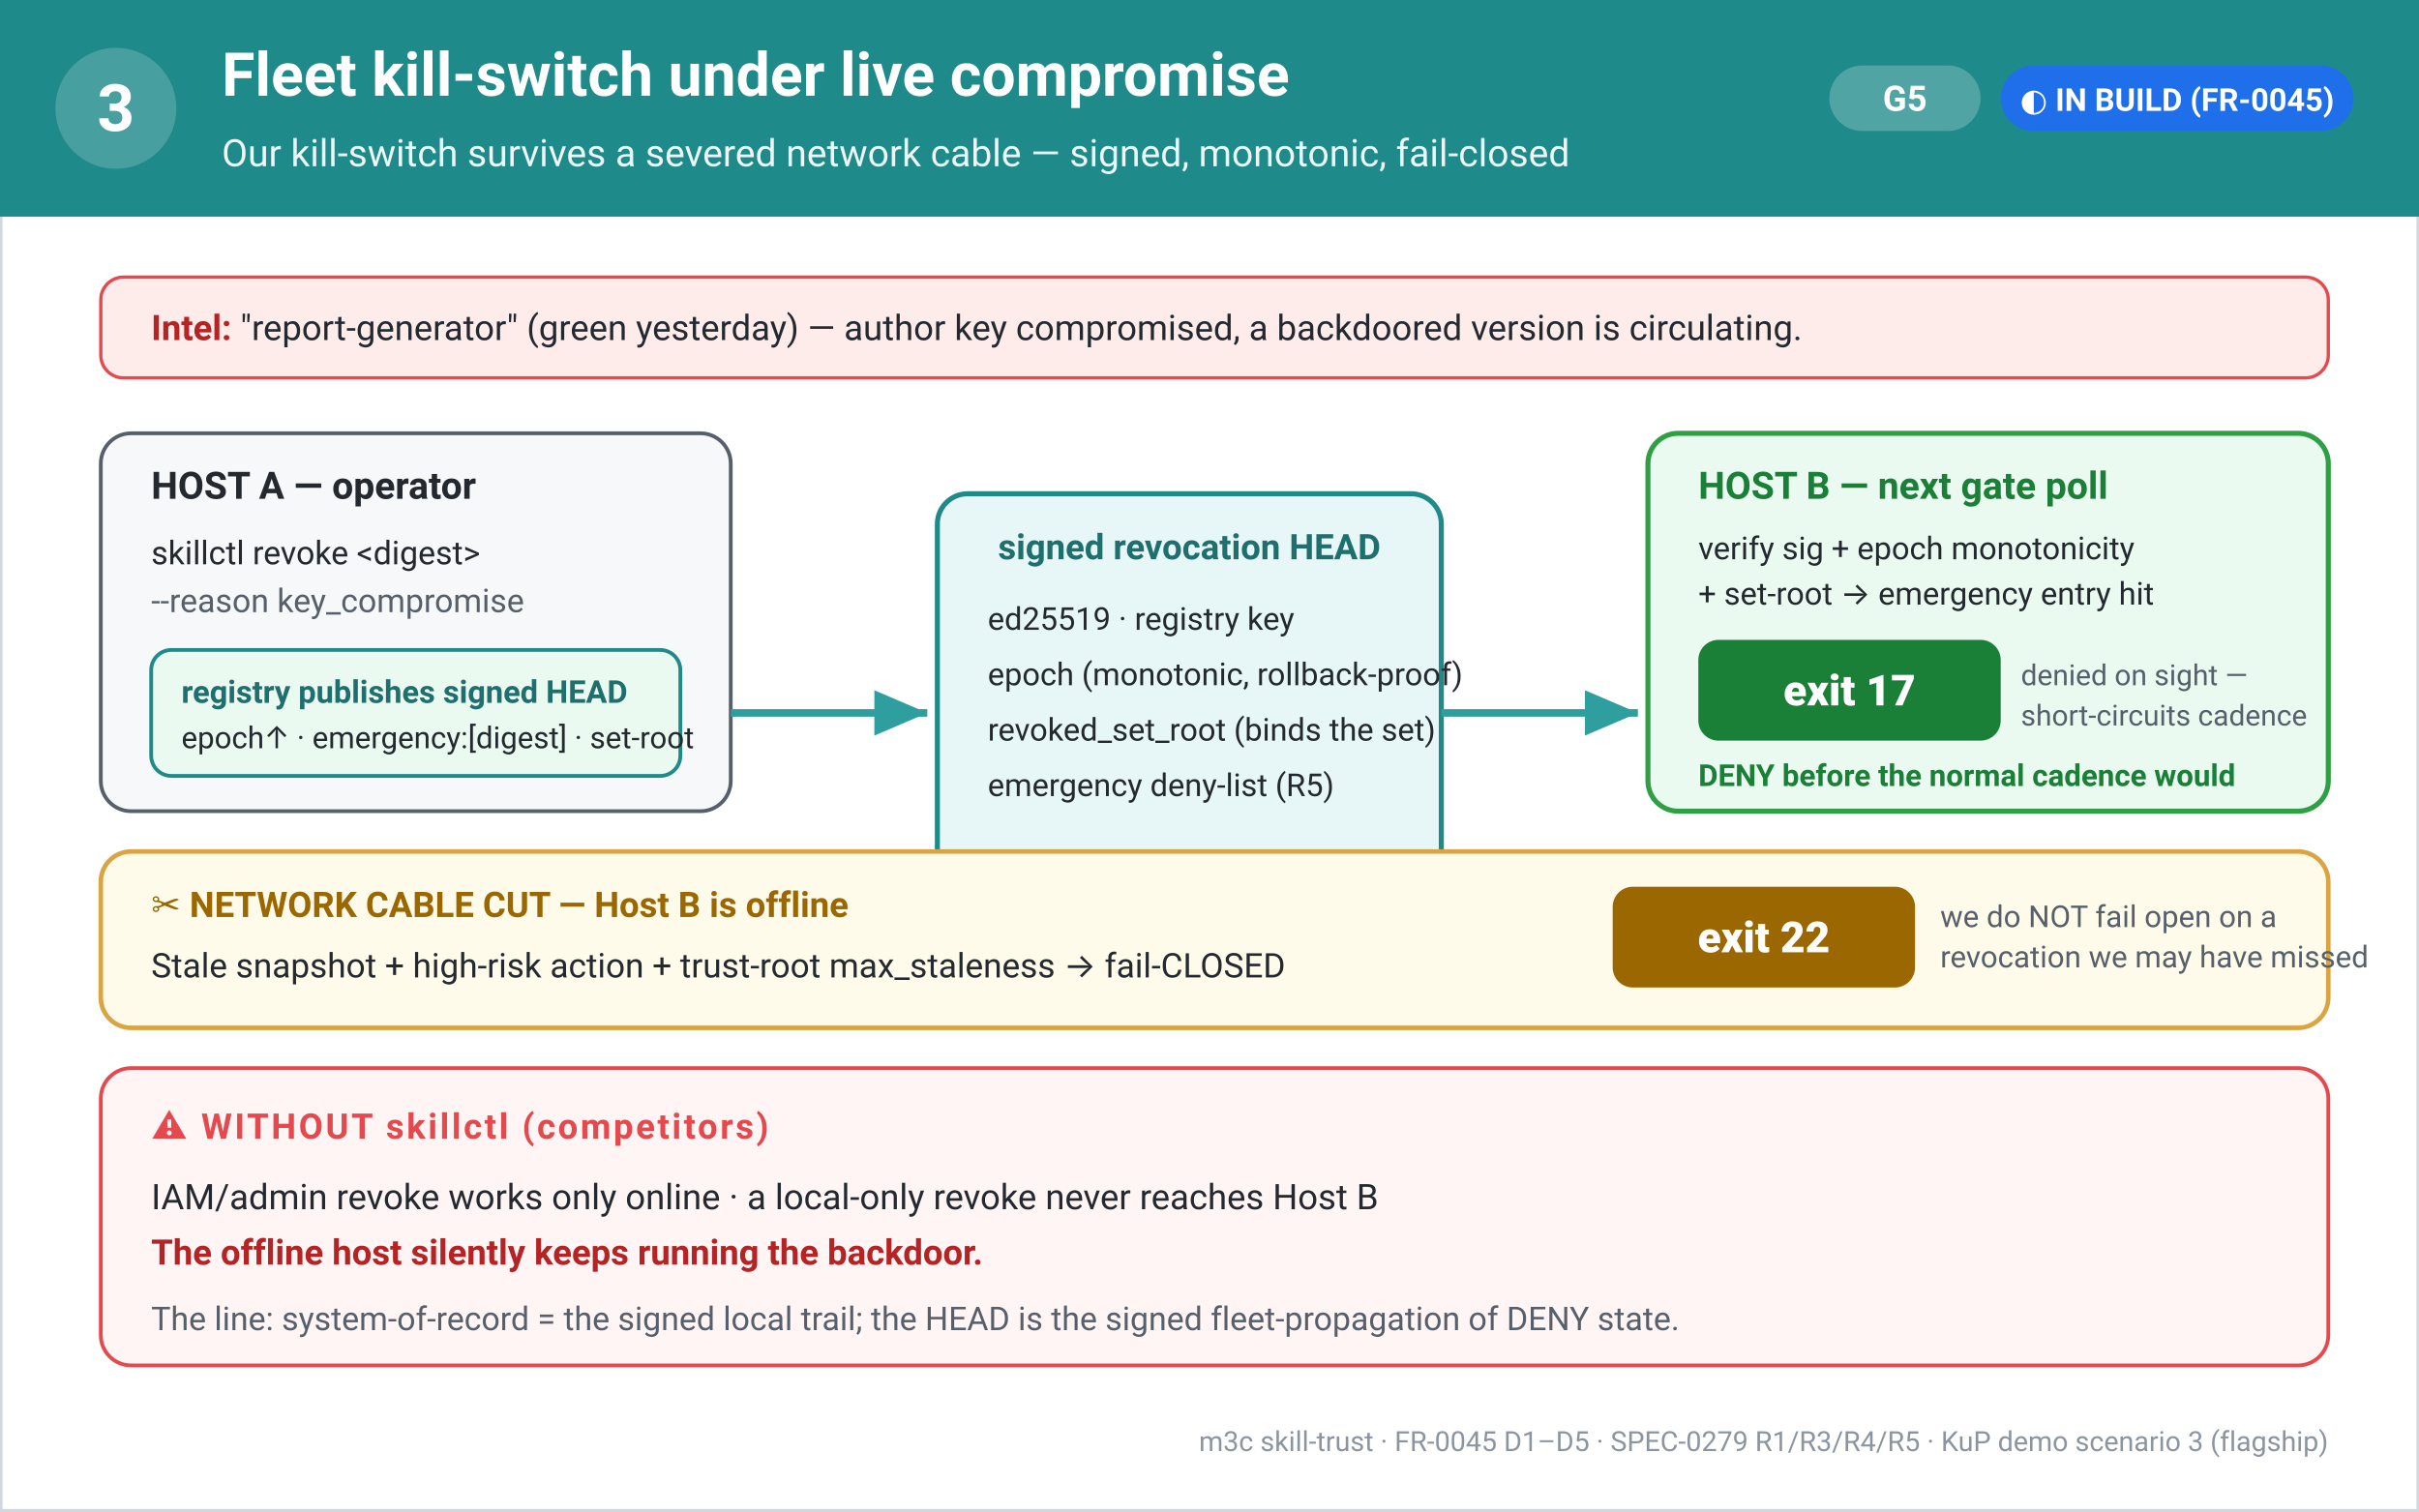
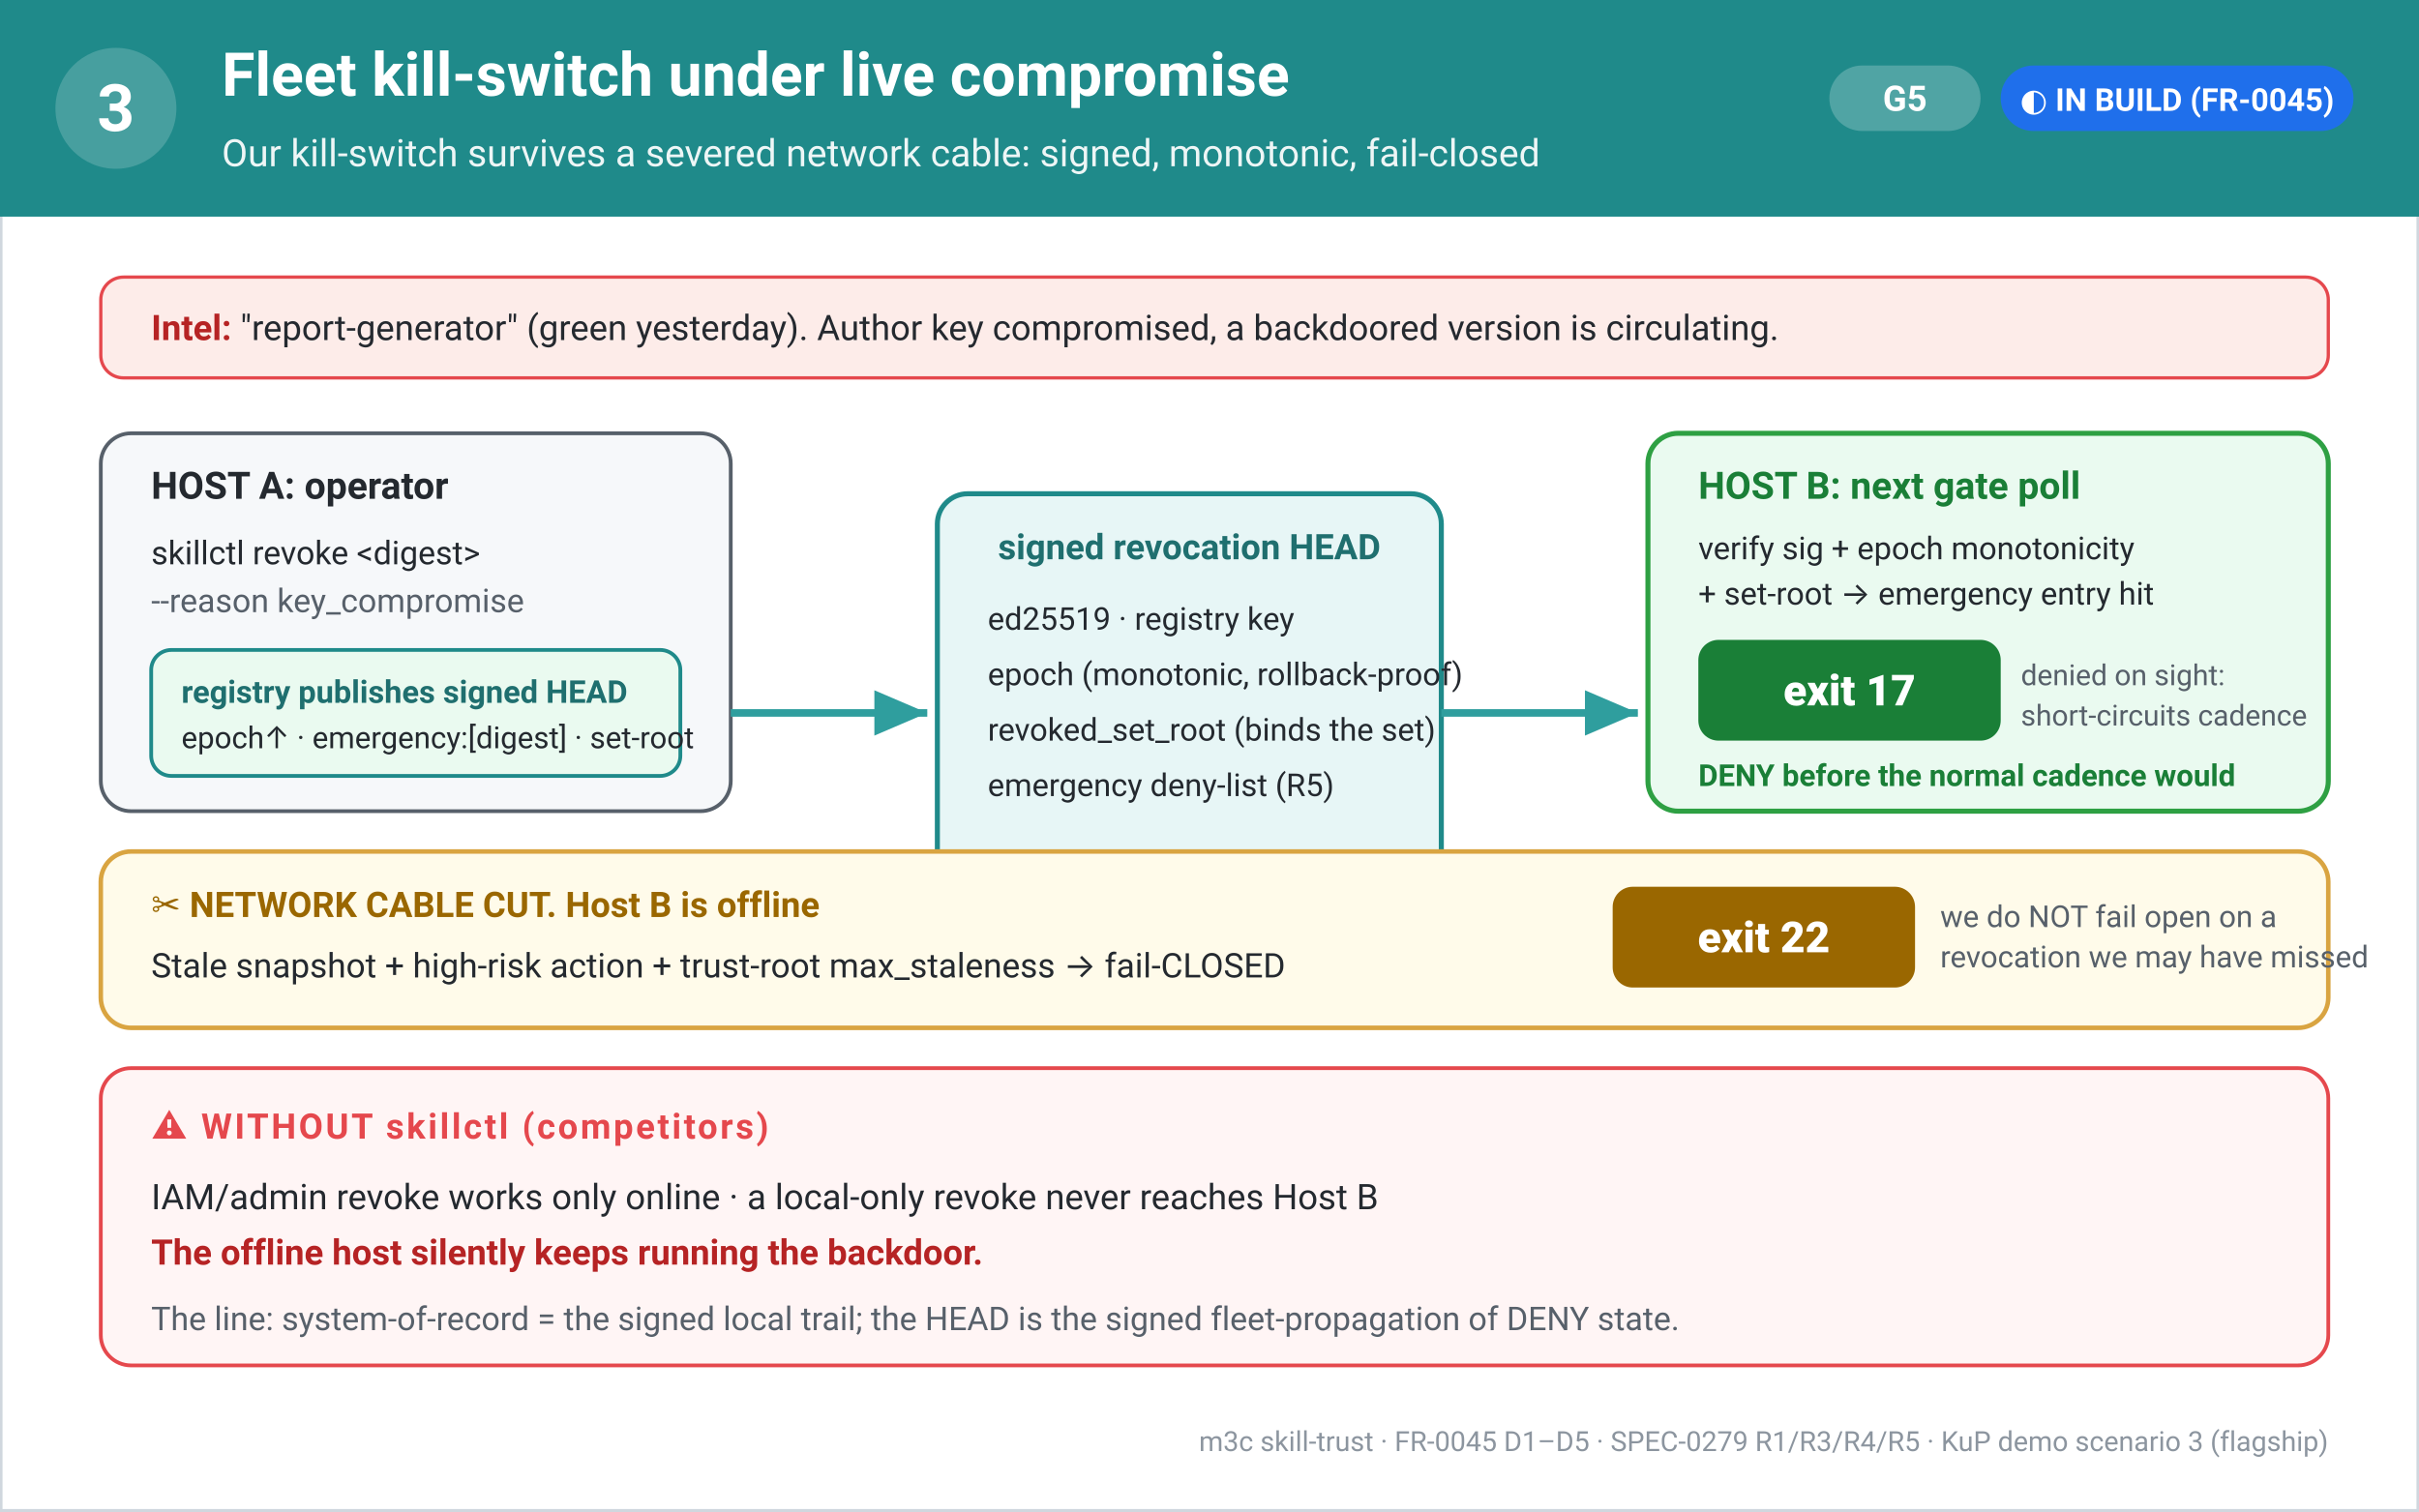
<svg xmlns="http://www.w3.org/2000/svg" viewBox="0 0 960 600" font-family="system-ui,-apple-system,Segoe UI,Roboto,sans-serif">
  <defs>
    <marker id="arw" markerWidth="10" markerHeight="10" refX="7" refY="3" orient="auto" markerUnits="strokeWidth">
      <path d="M0,0 L7,3 L0,6 Z" fill="#2f9e9e" />
    </marker>
  </defs>
  <rect width="960" height="600" fill="#ffffff" />
  <rect width="960" height="600" fill="none" stroke="#d0d7de" stroke-width="2" />
  <rect x="0" y="0" width="960" height="86" fill="#1f8a8a" />
  <circle cx="46" cy="43" r="24" fill="#ffffff" opacity="0.18" />
  <text x="46" y="52" font-size="26" font-weight="700" fill="#ffffff" text-anchor="middle">3</text>
  <text x="88" y="38" font-size="24" font-weight="700" fill="#ffffff">Fleet kill-switch under live compromise</text>
-   <text x="88" y="66" font-size="15" fill="#ffffff" opacity="0.92">Our kill-switch survives a severed network cable — signed, monotonic, fail-closed</text>
+   <text x="88" y="66" font-size="15" fill="#ffffff" opacity="0.92">Our kill-switch survives a severed network cable: signed, monotonic, fail-closed</text>
  <rect x="726" y="26" width="60" height="26" rx="13" fill="#ffffff" opacity="0.22" />
  <text x="756" y="44" font-size="14" font-weight="700" fill="#ffffff" text-anchor="middle">G5</text>
  <rect x="794" y="26" width="140" height="26" rx="13" fill="#1f6feb" />
  <text x="864" y="44" font-size="12.5" font-weight="700" fill="#ffffff" text-anchor="middle">◐ IN BUILD (FR-0045)</text>
  <rect x="40" y="110" width="884" height="40" rx="9" fill="#fdece9" stroke="#e5484d" stroke-width="1.3" />
  <text x="60" y="135" font-size="14" fill="#24292f">
-     <tspan font-weight="700" fill="#b62324">Intel:</tspan> "report-generator" (green yesterday) — author key compromised, a backdoored version is circulating.</text>
+     <tspan font-weight="700" fill="#b62324">Intel:</tspan> "report-generator" (green yesterday). Author key compromised, a backdoored version is circulating.</text>
  <rect x="40" y="172" width="250" height="150" rx="12" fill="#f6f8fa" stroke="#57606a" stroke-width="1.5" />
-   <text x="60" y="198" font-size="15" font-weight="700" fill="#24292f">HOST A — operator</text>
+   <text x="60" y="198" font-size="15" font-weight="700" fill="#24292f">HOST A: operator</text>
  <text x="60" y="224" font-size="13" fill="#24292f">skillctl revoke &lt;digest&gt;</text>
  <text x="60" y="243" font-size="13" fill="#57606a">--reason key_compromise</text>
  <rect x="60" y="258" width="210" height="50" rx="8" fill="#eafaf0" stroke="#1f8a8a" stroke-width="1.5" />
  <text x="72" y="279" font-size="12.5" font-weight="700" fill="#1f6f6f">registry publishes signed HEAD</text>
  <text x="72" y="297" font-size="12" fill="#24292f">epoch↑ · emergency:[digest] · set-root</text>
  <line x1="290" y1="283" x2="368" y2="283" stroke="#2f9e9e" stroke-width="3" marker-end="url(#arw)" />
  <rect x="372" y="196" width="200" height="176" rx="12" fill="#e7f6f6" stroke="#1f8a8a" stroke-width="2" />
  <text x="472" y="222" font-size="14" font-weight="700" fill="#1f6f6f" text-anchor="middle">signed revocation HEAD</text>
  <text x="392" y="250" font-size="12.5" fill="#24292f">ed25519 · registry key</text>
  <text x="392" y="272" font-size="12.5" fill="#24292f">epoch (monotonic, rollback-proof)</text>
  <text x="392" y="294" font-size="12.5" fill="#24292f">revoked_set_root (binds the set)</text>
  <text x="392" y="316" font-size="12.5" fill="#24292f">emergency deny-list (R5)</text>
  <text x="472" y="352" font-size="11.5" fill="#1f6f6f" text-anchor="middle" font-style="italic">the signature is the source of truth</text>
  <line x1="572" y1="283" x2="650" y2="283" stroke="#2f9e9e" stroke-width="3" marker-end="url(#arw)" />
  <rect x="654" y="172" width="270" height="150" rx="12" fill="#eafaf0" stroke="#2ea043" stroke-width="2" />
-   <text x="674" y="198" font-size="15" font-weight="700" fill="#1a7f37">HOST B — next gate poll</text>
+   <text x="674" y="198" font-size="15" font-weight="700" fill="#1a7f37">HOST B: next gate poll</text>
  <text x="674" y="222" font-size="12.5" fill="#24292f">verify sig + epoch monotonicity</text>
  <text x="674" y="240" font-size="12.5" fill="#24292f">+ set-root → emergency entry hit</text>
  <rect x="674" y="254" width="120" height="40" rx="8" fill="#1a7f37" />
  <text x="734" y="280" font-size="17" font-weight="800" fill="#fff" text-anchor="middle">exit 17</text>
-   <text x="802" y="272" font-size="11.5" fill="#57606a">denied on sight —</text>
+   <text x="802" y="272" font-size="11.5" fill="#57606a">denied on sight: </text>
  <text x="802" y="288" font-size="11.5" fill="#57606a">short-circuits cadence</text>
  <text x="674" y="312" font-size="12" fill="#1a7f37" font-weight="600">DENY before the normal cadence would</text>
  <rect x="40" y="338" width="884" height="70" rx="12" fill="#fffbea" stroke="#d9a441" stroke-width="1.8" />
-   <text x="60" y="364" font-size="14" font-weight="700" fill="#9a6700">✂  NETWORK CABLE CUT — Host B is offline</text>
+   <text x="60" y="364" font-size="14" font-weight="700" fill="#9a6700">✂  NETWORK CABLE CUT. Host B is offline</text>
  <text x="60" y="388" font-size="13.5" fill="#24292f">Stale snapshot + high-risk action + trust-root max_staleness  →  fail-CLOSED</text>
  <rect x="640" y="352" width="120" height="40" rx="8" fill="#9a6700" />
  <text x="700" y="378" font-size="17" font-weight="800" fill="#fff" text-anchor="middle">exit 22</text>
  <text x="770" y="368" font-size="12" fill="#57606a">we do NOT fail open on a</text>
  <text x="770" y="384" font-size="12" fill="#57606a">revocation we may have missed</text>
  <rect x="40" y="424" width="884" height="118" rx="12" fill="#fff5f5" stroke="#e5484d" stroke-width="1.5" />
  <text x="60" y="452" font-size="14" font-weight="700" fill="#e5484d" letter-spacing="1">⚠  WITHOUT skillctl (competitors)</text>
  <text x="60" y="480" font-size="14" fill="#24292f">IAM/admin revoke works only online · a local-only revoke never reaches Host B</text>
  <text x="60" y="502" font-size="14" font-weight="600" fill="#b62324">The offline host silently keeps running the backdoor.</text>
  <text x="60" y="528" font-size="13" fill="#57606a">The line: system-of-record = the signed local trail; the HEAD is the signed fleet-propagation of DENY state.</text>
  <text x="924" y="576" font-size="11" fill="#8c959f" text-anchor="end">m3c skill-trust · FR-0045 D1–D5 · SPEC-0279 R1/R3/R4/R5 · KuP demo scenario 3 (flagship)</text>
</svg>
